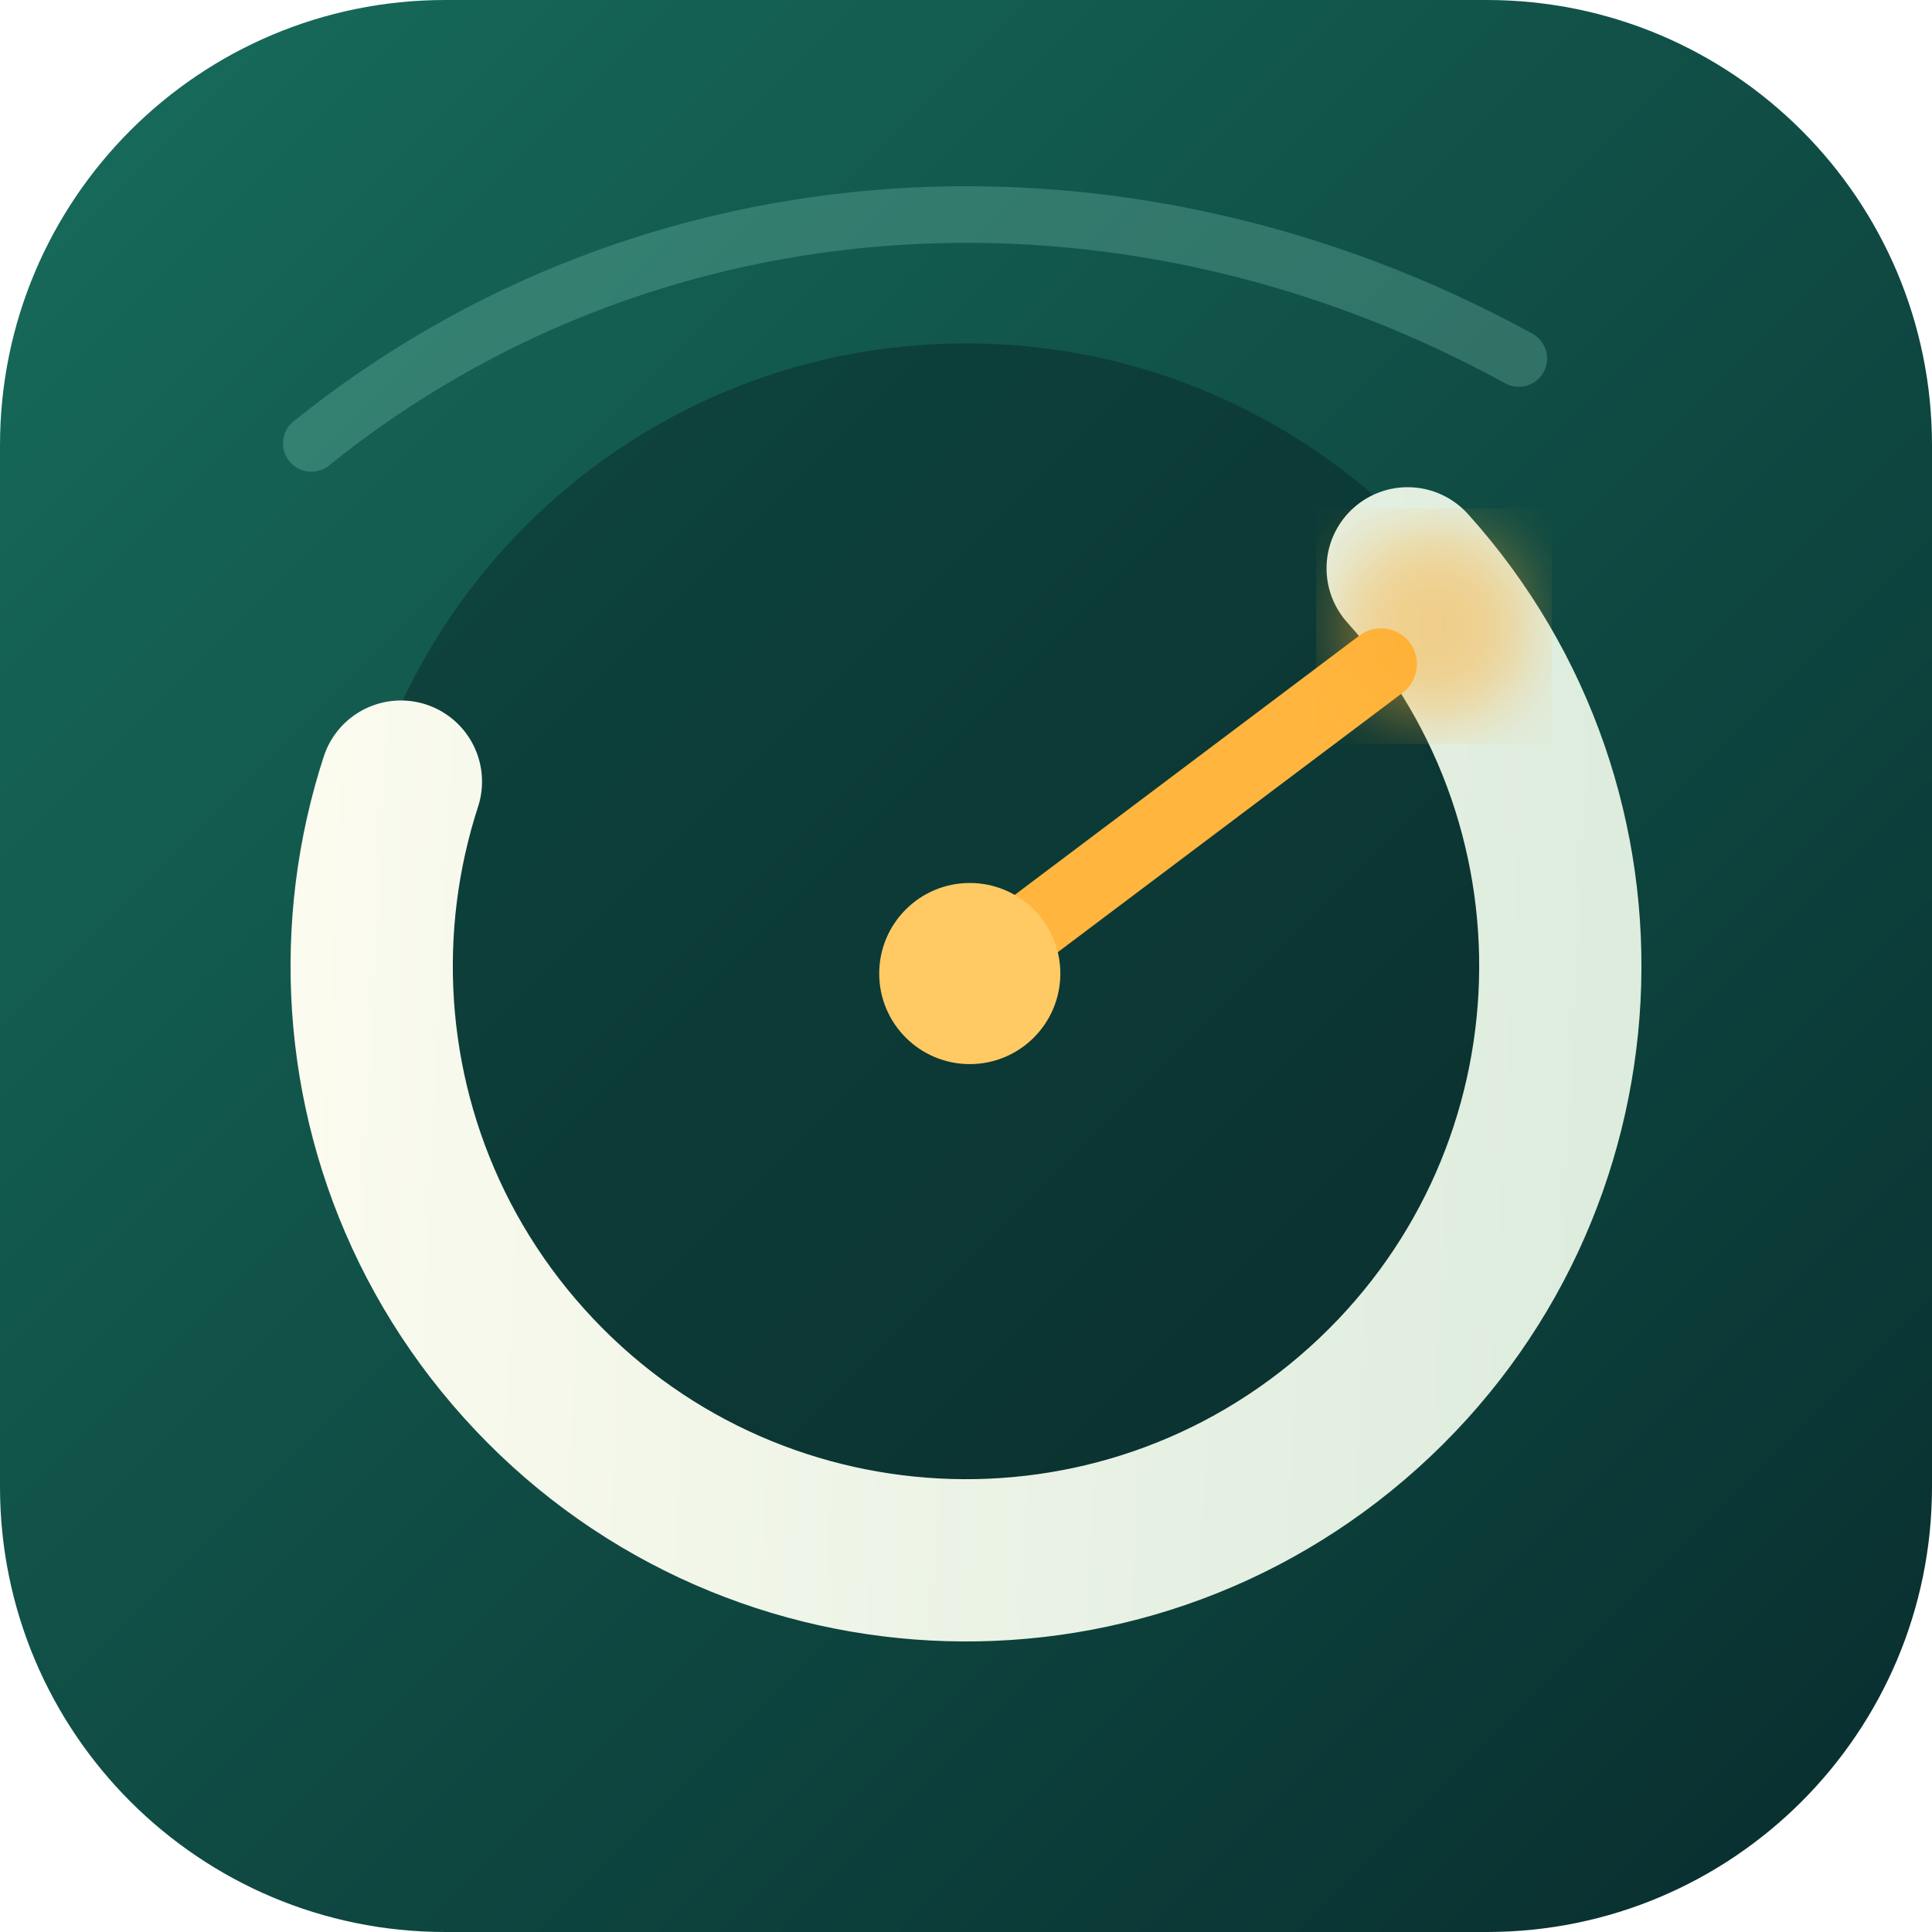
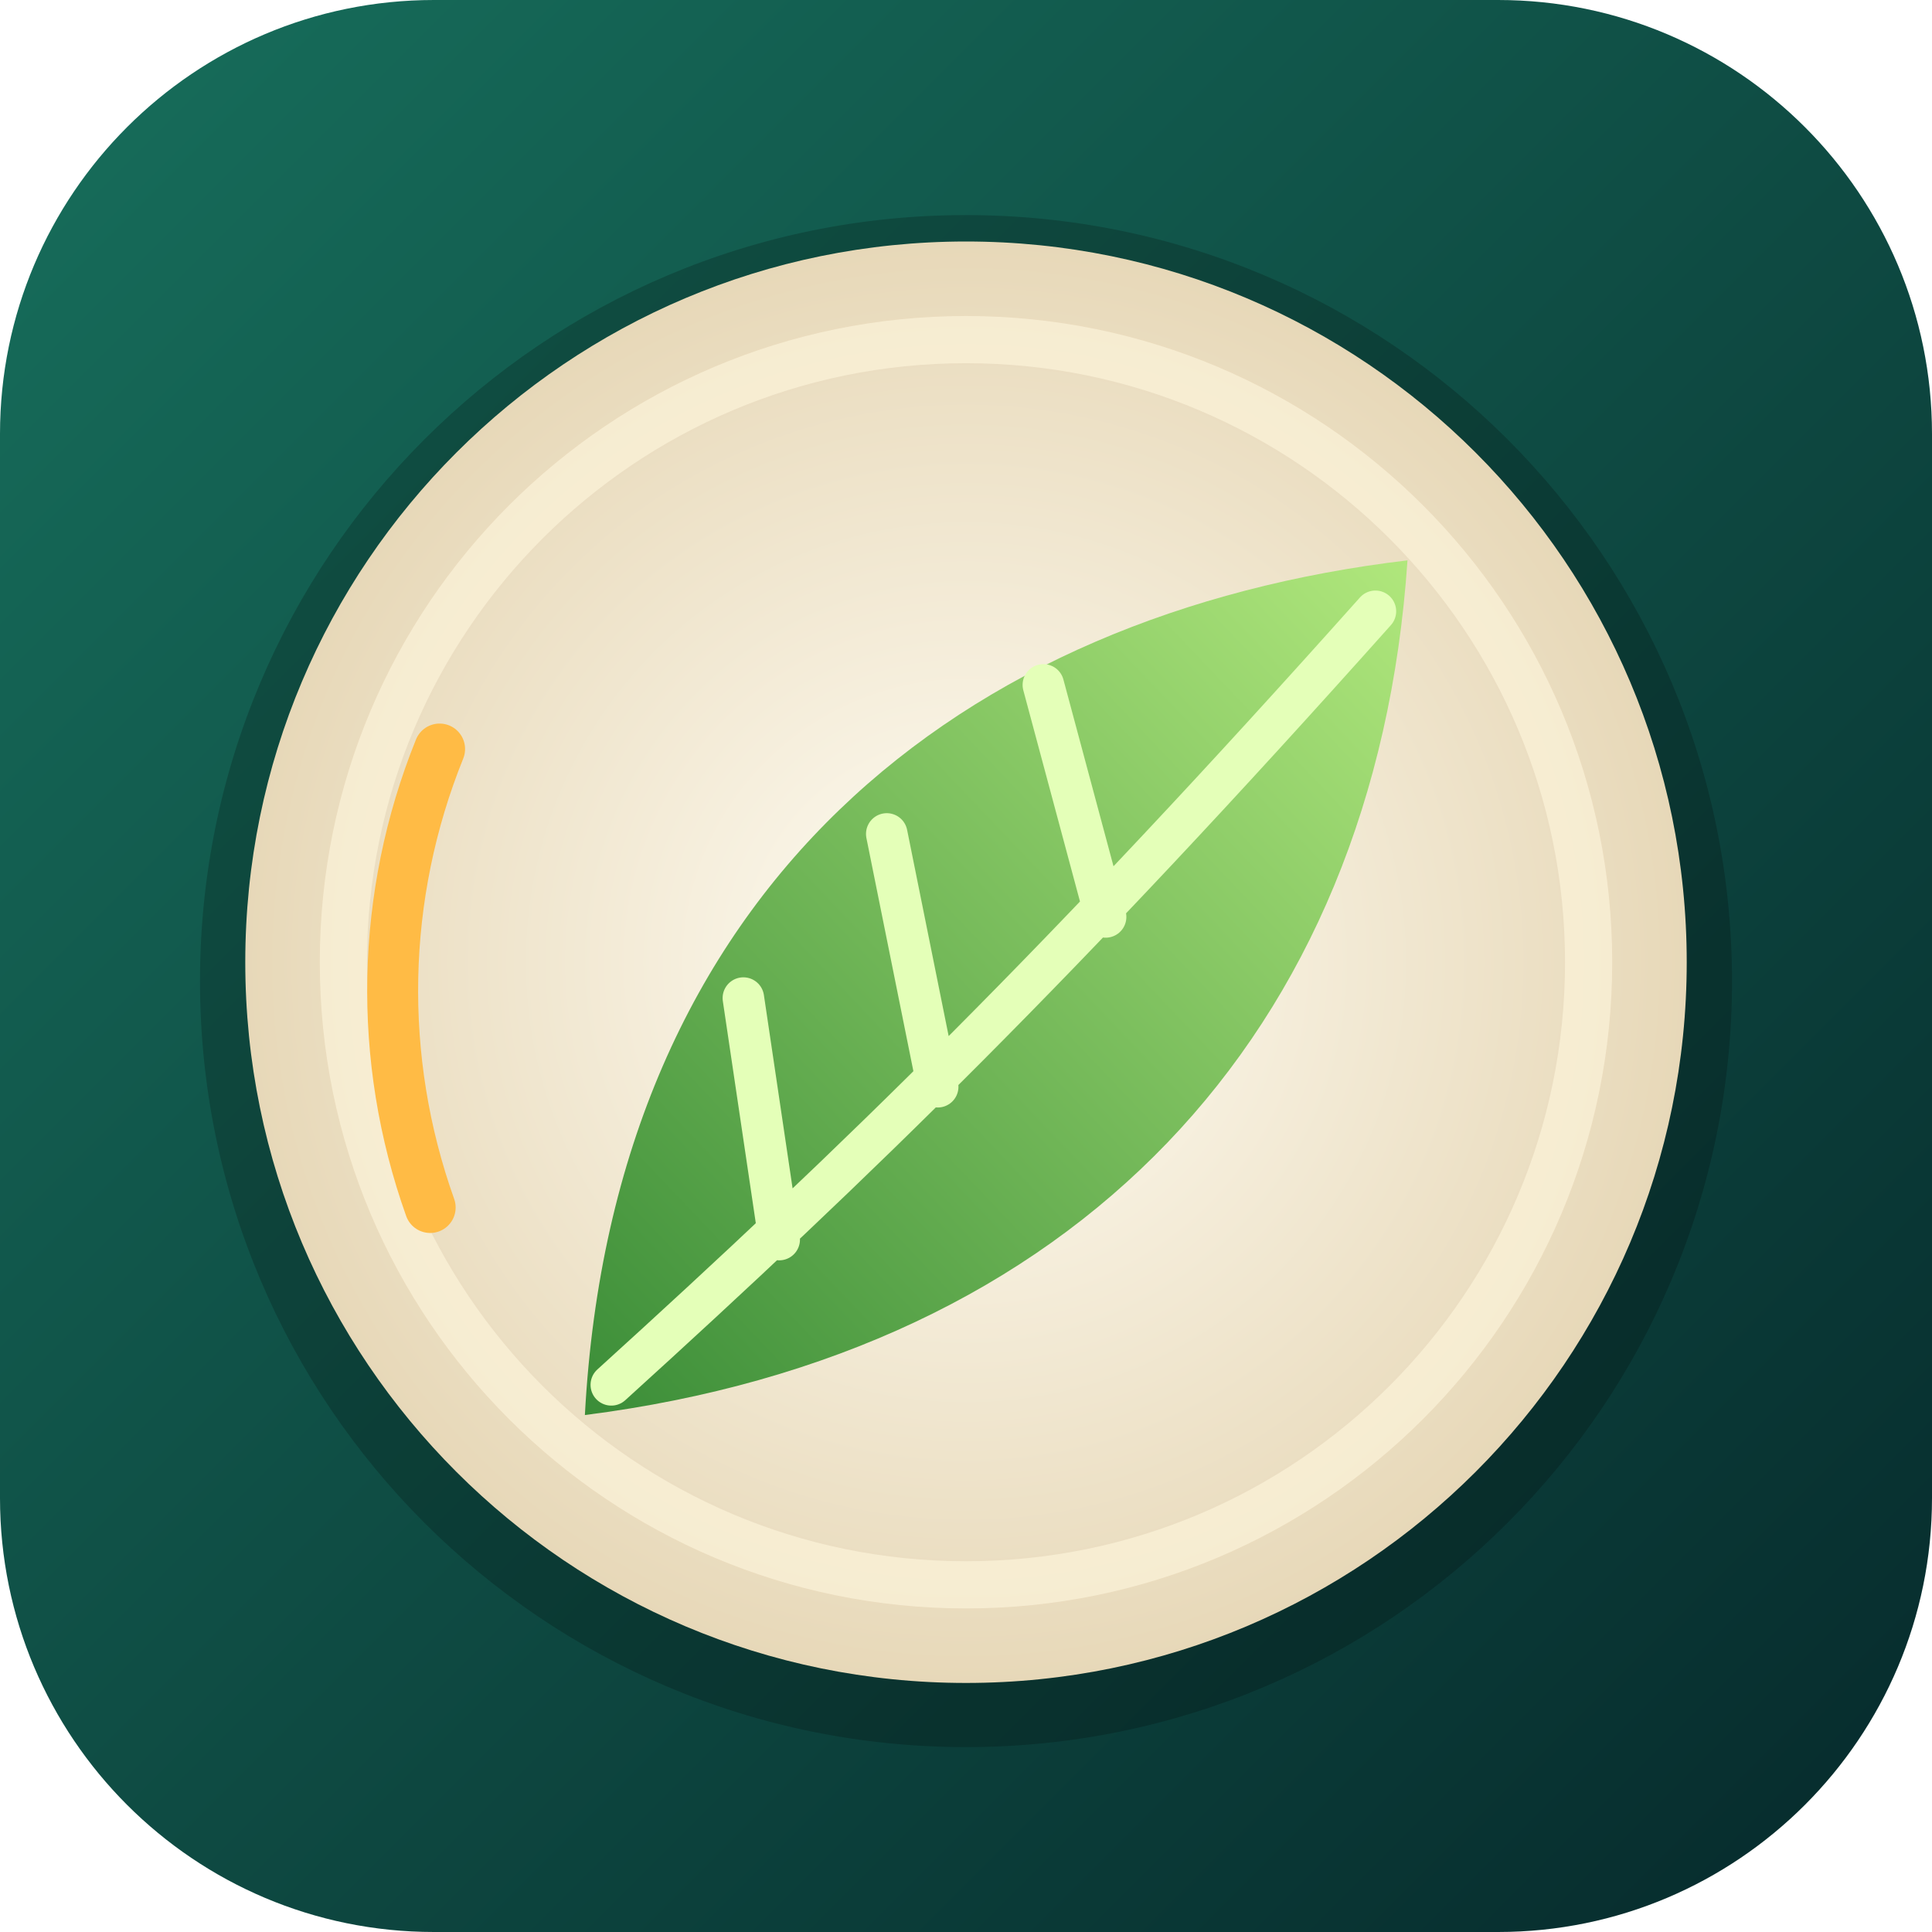
<svg xmlns="http://www.w3.org/2000/svg" viewBox="0 0 1024 1024">
  <defs>
    <linearGradient id="b" x1="0" y1="0" x2="1" y2="1">
-       <stop stop-color="#176d5c" />
-       <stop offset="1" stop-color="#082c2d" />
+       <stop stop-color="#176f5c" />
+       <stop offset="1" stop-color="#06292b" />
    </linearGradient>
-     <linearGradient id="a" x1="0" y1="0" x2="1" y2="1">
-       <stop stop-color="#fffdf1" />
-       <stop offset="1" stop-color="#d9eadb" />
+     <radialGradient id="p">
+       <stop stop-color="#fffdf4" />
+       <stop offset="1" stop-color="#e7d8b8" />
+     </radialGradient>
+     <linearGradient id="l" x1="0" y1="1" x2="1" y2="0">
+       <stop stop-color="#3b8d38" />
+       <stop offset="1" stop-color="#b0e77c" />
    </linearGradient>
-     <filter id="s">
-       <feGaussianBlur stdDeviation="18" />
-     </filter>
  </defs>
-   <rect width="1024" height="1024" rx="236" fill="url(#b)" />
-   <circle cx="512" cy="512" r="330" fill="#071f21" opacity=".42" />
-   <circle cx="512" cy="512" r="315" fill="none" stroke="url(#a)" stroke-width="86" stroke-linecap="round" stroke-dasharray="1320 700" transform="rotate(-42 512 512)" />
-   <path d="M514 516 732 352" stroke="#ffb53e" stroke-width="38" stroke-linecap="round" />
-   <circle cx="514" cy="516" r="48" fill="#ffca64" />
-   <circle cx="760" cy="332" r="52" fill="#ffad2f" filter="url(#s)" opacity=".48" />
-   <path d="M165 235c180-145 430-160 640-45" fill="none" stroke="#9ae6d2" stroke-opacity=".24" stroke-width="30" stroke-linecap="round" />
+   <rect width="1024" height="1024" rx="230" fill="url(#b)" />
+   <circle cx="512" cy="520" r="406" fill="#000" opacity=".2" />
+   <circle cx="512" cy="510" r="382" fill="url(#p)" />
+   <circle cx="512" cy="510" r="330" fill="none" stroke="#fff8df" stroke-width="25" opacity=".58" />
+   <path d="M310 750C325 470 510 325 746 297c-17 252-177 420-436 453Z" fill="url(#l)" />
+   <path d="M324 734c130-118 239-224 405-410M413 657l-19-128m103 47-27-134m116 44-33-123" fill="none" stroke="#e4ffb8" stroke-width="22" stroke-linecap="round" />
+   <path d="M233 397a342 342 0 0 0-5 243" fill="none" stroke="#ffbb45" stroke-width="27" stroke-linecap="round" />
</svg>
